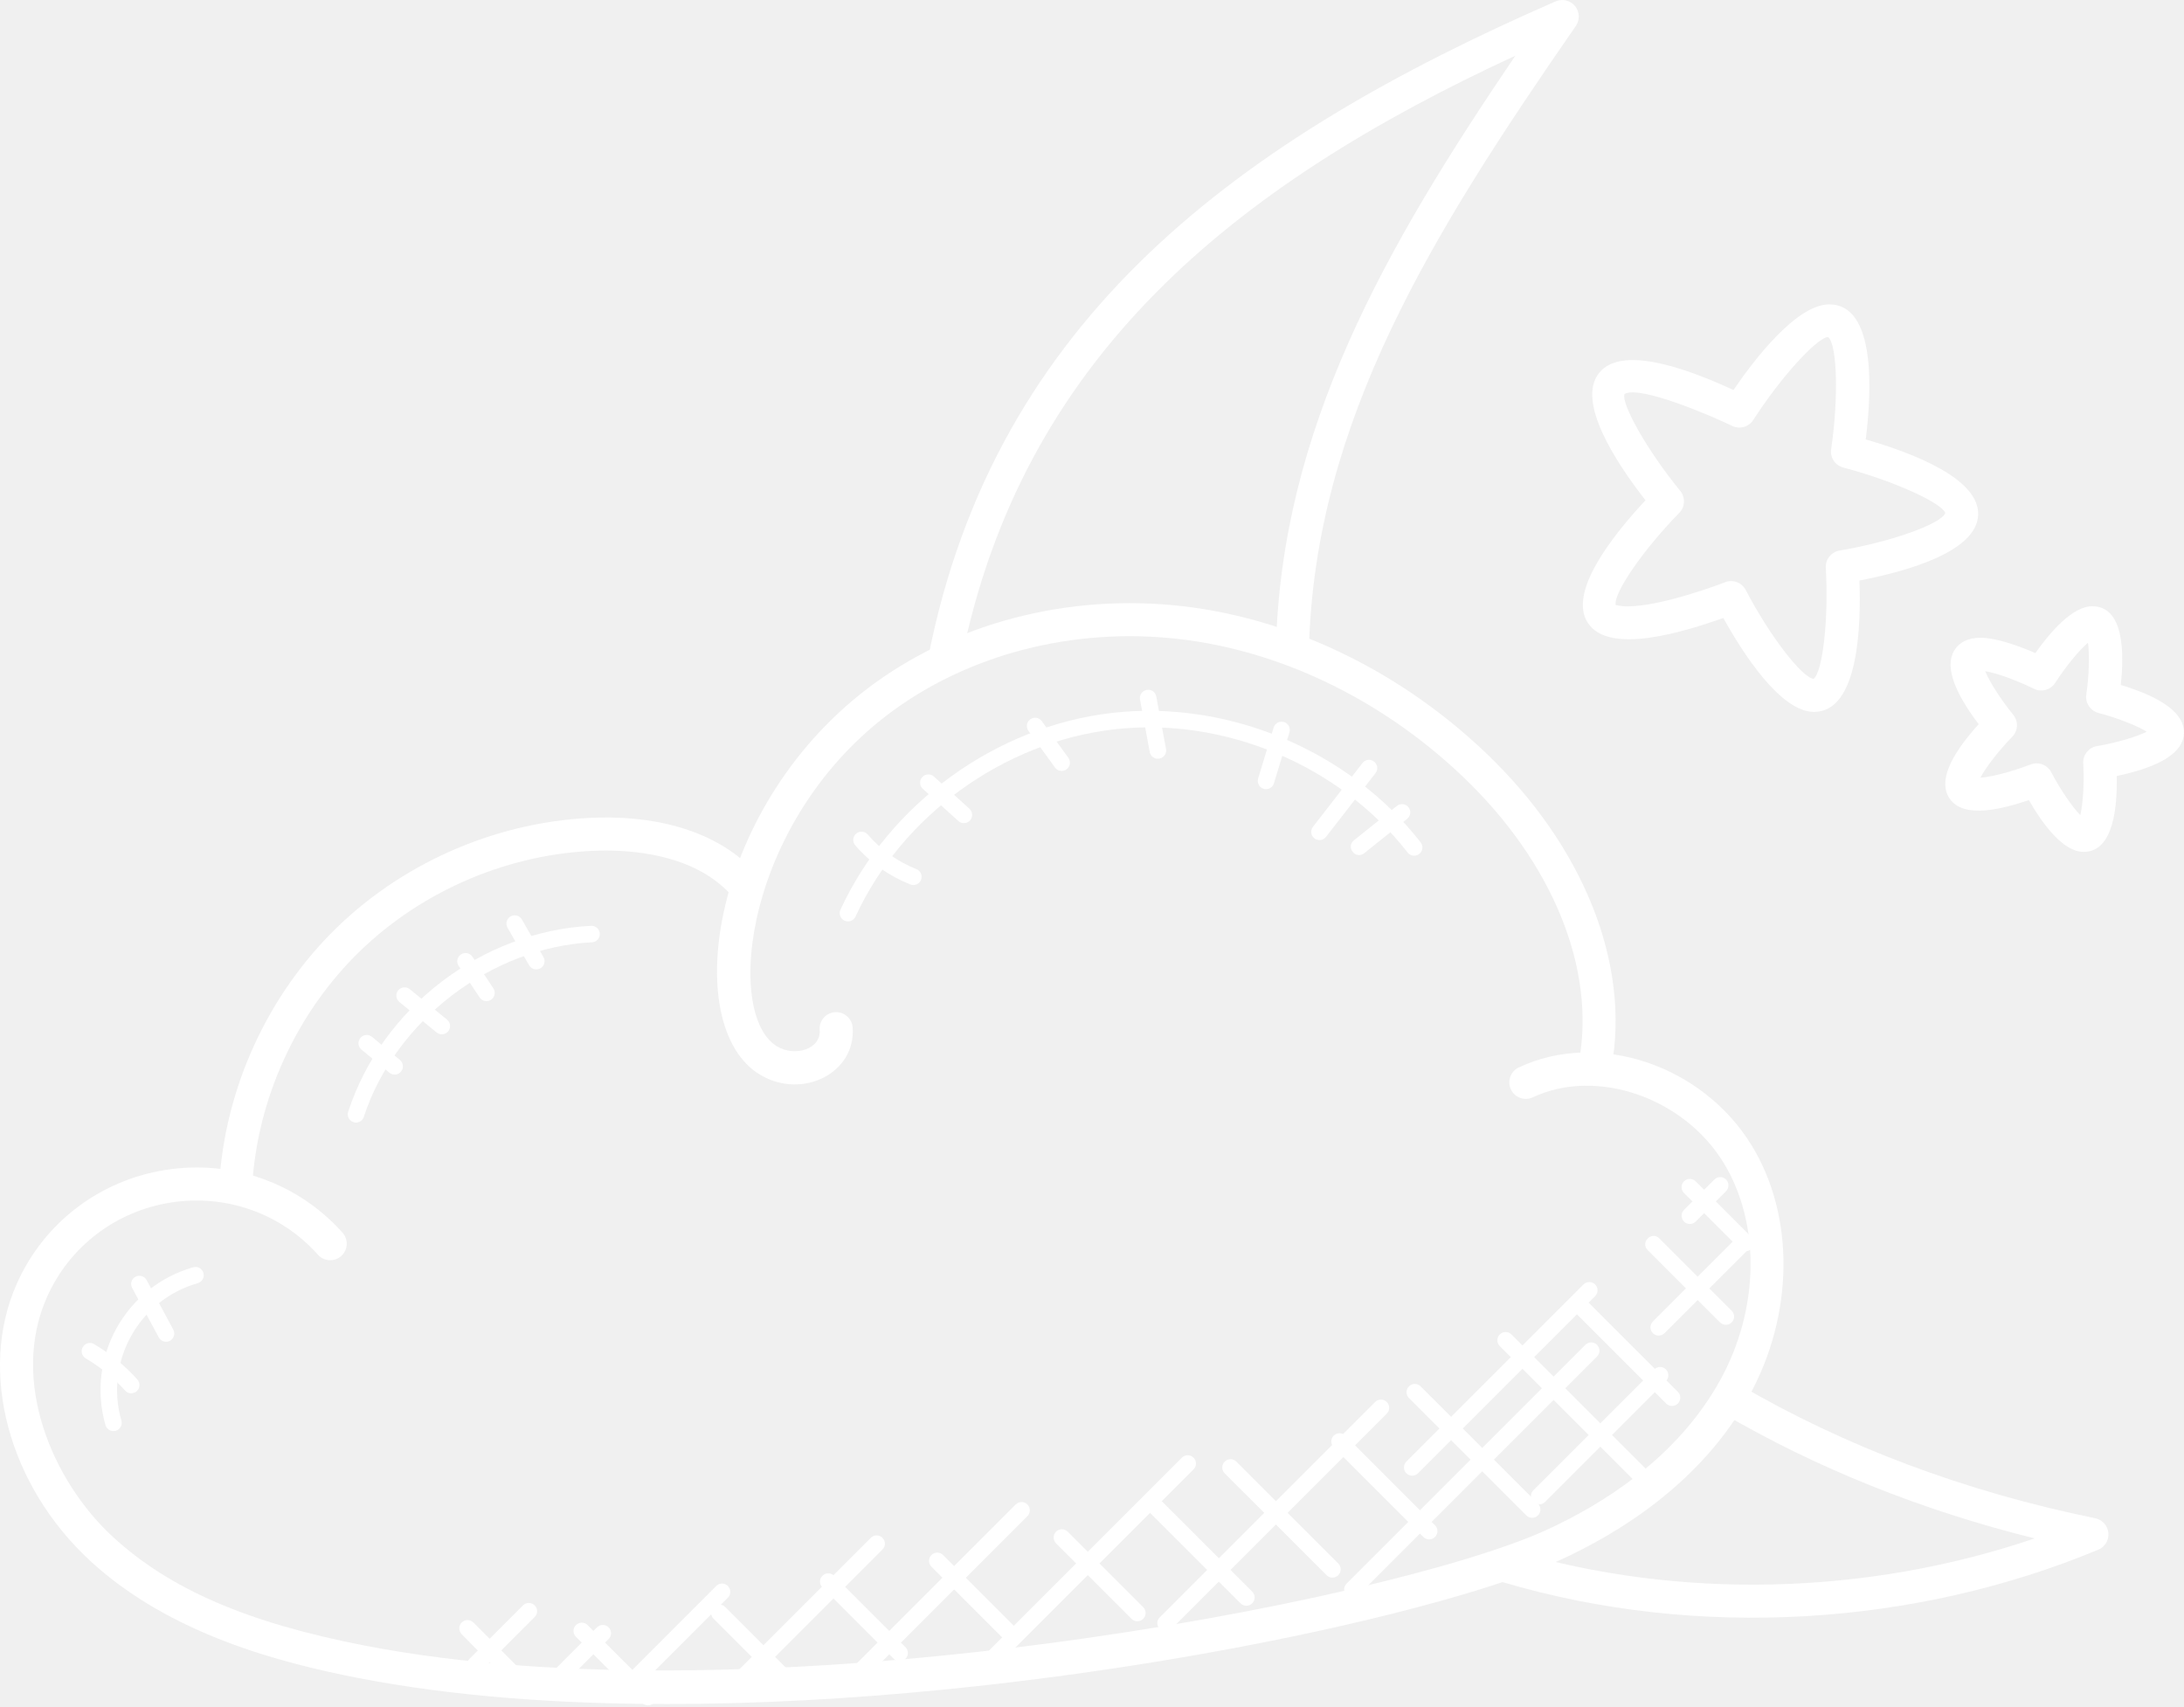
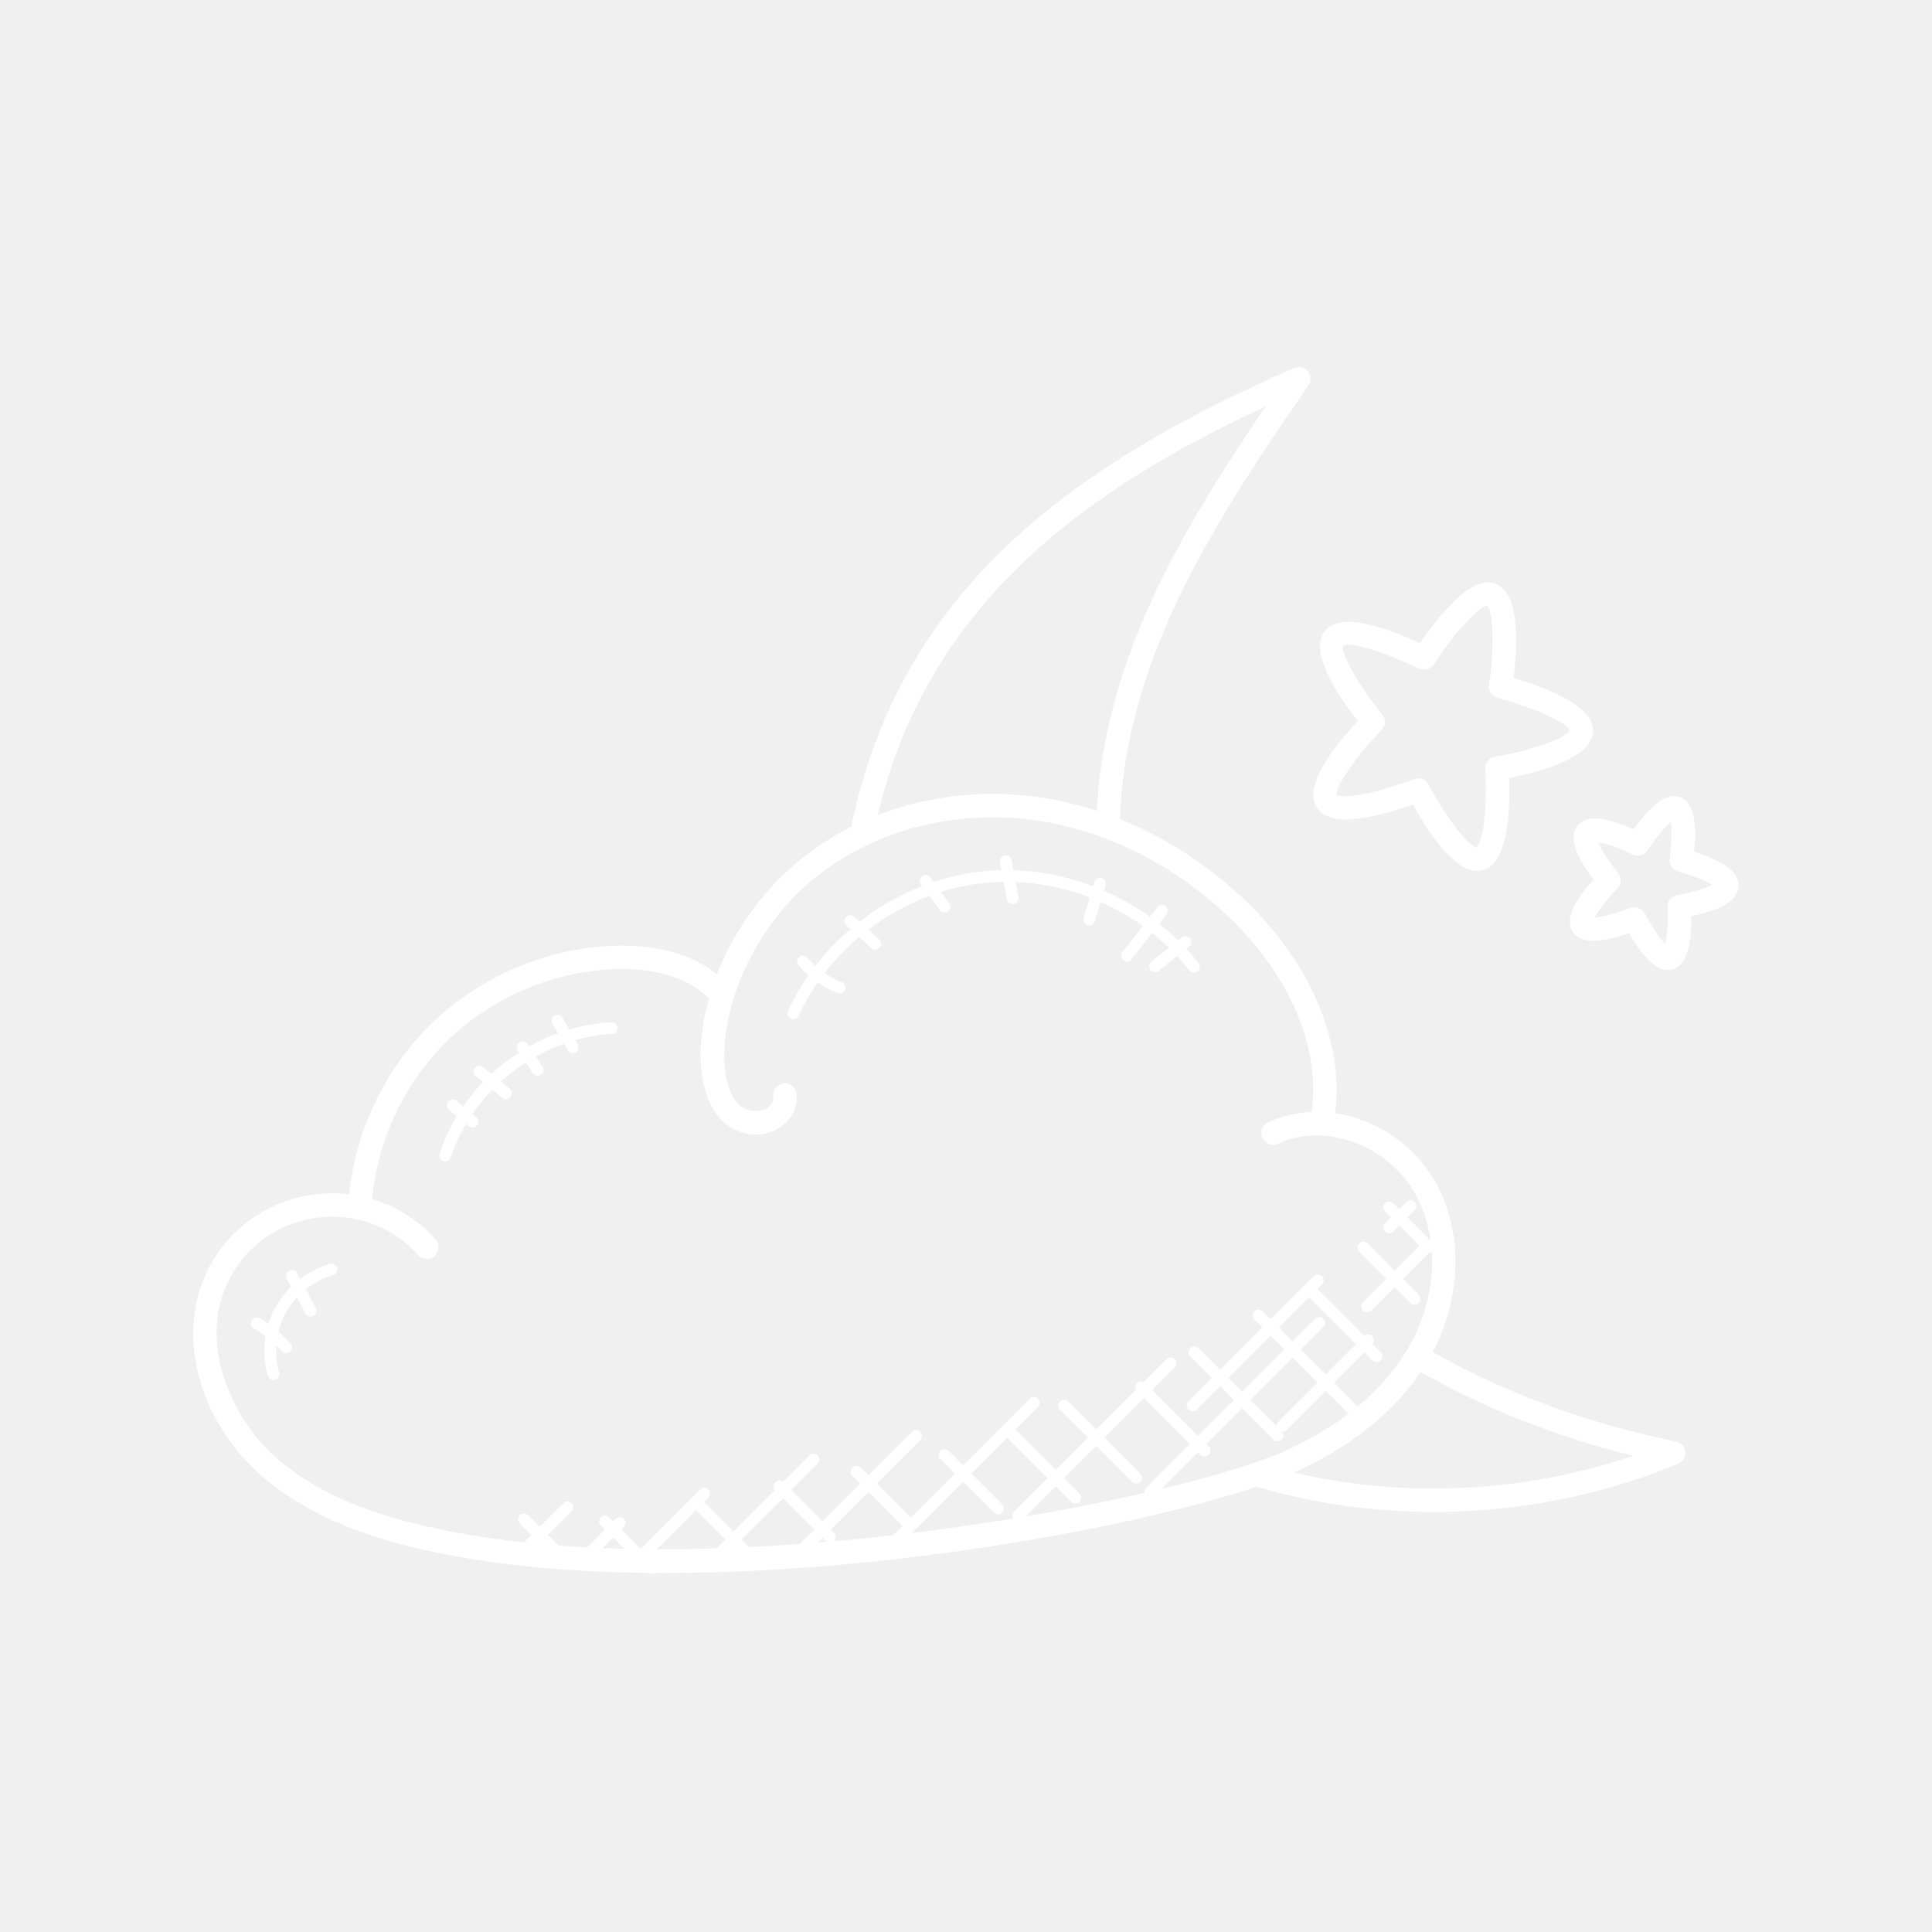
- <svg xmlns="http://www.w3.org/2000/svg" width="64" height="50" viewBox="0 0 64 50" fill="none">
-   <path d="M27.681 19.82C27.65 19.82 27.618 19.817 27.586 19.811C27.323 19.759 27.153 19.504 27.205 19.242C29.169 9.305 36.33 4.081 45.587 0.04C45.785 -0.045 46.017 0.009 46.154 0.177C46.292 0.344 46.301 0.582 46.179 0.76C41.994 6.804 38.518 12.352 38.357 19.035C38.35 19.302 38.119 19.517 37.862 19.507C37.595 19.5 37.383 19.279 37.389 19.011C37.543 12.597 40.58 7.268 44.407 1.631C36.17 5.44 29.927 10.459 28.153 19.431C28.109 19.66 27.907 19.82 27.681 19.82Z" fill="white" />
-   <path d="M44.026 46.361C43.77 46.285 43.624 46.016 43.7 45.759C43.776 45.503 44.043 45.357 44.302 45.432C49.217 46.891 54.716 46.752 59.623 45.082C56.309 44.258 53.236 43.026 50.471 41.409C50.239 41.274 50.162 40.978 50.297 40.747C50.432 40.516 50.729 40.438 50.959 40.574C54.068 42.392 57.58 43.71 61.399 44.492C61.607 44.534 61.763 44.708 61.784 44.92C61.804 45.132 61.684 45.332 61.488 45.413C56.14 47.636 49.782 48.068 44.026 46.361Z" fill="white" />
-   <path d="M19.562 49.935C16.362 49.935 13.256 49.71 10.484 49.169C8.245 48.732 4.999 47.904 2.659 45.754C0.244 43.534 -0.648 40.192 0.49 37.624C1.281 35.838 2.914 34.589 4.856 34.283C6.808 33.978 8.737 34.666 10.038 36.124C10.216 36.323 10.199 36.629 9.999 36.807C9.799 36.985 9.494 36.968 9.316 36.768C8.235 35.556 6.622 34.987 5.006 35.239C3.39 35.493 2.032 36.531 1.374 38.016C0.29 40.462 1.529 43.401 3.312 45.041C4.979 46.572 7.247 47.552 10.669 48.219C22.308 50.488 40.659 46.948 45.289 44.847C46.927 44.104 49.144 42.736 50.409 40.443C51.558 38.36 51.597 35.86 50.509 34.076C49.34 32.16 46.78 31.279 44.919 32.156C44.678 32.269 44.389 32.166 44.275 31.924C44.161 31.682 44.265 31.394 44.507 31.28C46.832 30.185 49.896 31.213 51.335 33.572C52.601 35.647 52.57 38.527 51.256 40.91C49.864 43.435 47.46 44.923 45.69 45.727C41.958 47.422 30.243 49.934 19.562 49.935Z" fill="white" />
-   <path d="M22.292 31.505C19.873 30.087 20.819 23.483 25.663 19.998C28.247 18.139 31.642 17.339 34.974 17.805C38.074 18.237 41.119 19.752 43.548 22.07C46.409 24.803 47.781 28.248 47.22 31.286C47.172 31.548 46.913 31.721 46.657 31.674C46.394 31.625 46.22 31.373 46.269 31.11C46.77 28.394 45.503 25.276 42.879 22.77C40.597 20.59 37.741 19.167 34.84 18.763C31.749 18.334 28.612 19.069 26.228 20.783C21.821 23.954 21.196 29.74 22.781 30.67C23.298 30.972 24.062 30.749 24.02 30.179C24 29.912 24.201 29.68 24.467 29.661C24.729 29.643 24.966 29.841 24.986 30.108C25.084 31.444 23.52 32.224 22.292 31.505Z" fill="white" />
-   <path d="M6.906 35.228C6.897 35.228 6.887 35.228 6.878 35.227C6.612 35.211 6.407 34.983 6.423 34.716C6.587 31.894 7.846 29.146 9.875 27.178C11.905 25.21 14.69 24.036 17.516 23.959C19.47 23.907 21.101 24.461 22.096 25.525C22.278 25.72 22.268 26.026 22.073 26.209C21.876 26.392 21.571 26.381 21.389 26.186C20.305 25.027 18.506 24.902 17.542 24.927C14.955 24.998 12.406 26.072 10.547 27.873C8.69 29.674 7.539 32.189 7.388 34.773C7.374 35.029 7.162 35.228 6.906 35.228Z" fill="white" />
-   <path d="M10.433 32.896C10.408 32.896 10.383 32.892 10.358 32.884C10.23 32.842 10.161 32.706 10.203 32.579C11.195 29.533 14.123 27.292 17.322 27.13C17.446 27.119 17.57 27.225 17.576 27.359C17.583 27.492 17.48 27.606 17.346 27.613C14.39 27.763 11.579 29.915 10.661 32.73C10.629 32.831 10.535 32.896 10.433 32.896Z" fill="white" />
-   <path d="M24.748 26.979C24.627 26.923 24.573 26.78 24.629 26.658C26.059 23.551 29.179 21.288 32.575 20.893C35.973 20.498 39.527 21.987 41.631 24.685C41.713 24.79 41.694 24.943 41.589 25.025C41.485 25.106 41.332 25.088 41.25 24.983C39.249 22.415 35.863 20.996 32.633 21.375C29.399 21.75 26.43 23.904 25.07 26.861C25.013 26.982 24.87 27.035 24.748 26.979Z" fill="white" />
-   <path d="M53.158 20.862C52.179 20.862 51.082 19.156 50.5 18.11C49.396 18.496 47.164 19.214 46.532 18.256C45.946 17.37 47.218 15.733 48.22 14.661C47.318 13.504 46.197 11.761 46.859 10.93C47.574 10.032 49.753 10.951 50.798 11.428C51.399 10.548 52.641 8.92 53.604 8.92C54.991 8.92 54.843 11.51 54.674 12.878C56.083 13.283 58.016 14.035 57.968 15.096C57.921 16.157 55.929 16.733 54.489 17.012C54.535 18.317 54.474 20.862 53.158 20.862ZM50.727 17.028C50.903 17.028 51.07 17.124 51.156 17.288C51.85 18.616 52.79 19.845 53.145 19.894C53.412 19.69 53.59 18.144 53.503 16.639C53.489 16.393 53.662 16.175 53.906 16.134C55.402 15.882 56.879 15.358 57.005 15.035C56.907 14.738 55.482 14.085 54.015 13.701C53.777 13.638 53.623 13.406 53.66 13.162C53.881 11.662 53.839 10.095 53.571 9.876C53.252 9.889 52.191 11.041 51.378 12.307C51.245 12.514 50.975 12.587 50.755 12.479C50.281 12.244 48.051 11.27 47.603 11.547C47.508 11.845 48.276 13.211 49.237 14.384C49.394 14.575 49.381 14.853 49.209 15.03C48.155 16.106 47.273 17.386 47.346 17.733C47.371 17.726 47.455 17.77 47.697 17.769C48.727 17.769 50.533 17.07 50.551 17.063C50.609 17.039 50.669 17.028 50.727 17.028Z" fill="white" />
-   <path d="M61.06 24.964C60.475 24.964 59.892 24.206 59.454 23.447C58.729 23.686 57.544 24.028 57.124 23.39C56.814 22.923 57.103 22.194 57.983 21.222C57.193 20.176 56.97 19.425 57.32 18.986C57.428 18.85 57.639 18.689 58.032 18.689C58.521 18.689 59.214 18.951 59.645 19.138C60.084 18.516 60.734 17.766 61.312 17.766C62.247 17.766 62.248 19.146 62.147 20.071C63.401 20.453 64.023 20.93 63.998 21.491C63.974 22.051 63.312 22.471 62.029 22.74C62.047 23.625 61.942 24.964 61.06 24.964ZM59.68 22.369C59.855 22.369 60.023 22.465 60.109 22.629C60.375 23.138 60.731 23.655 60.961 23.886C61.04 23.568 61.08 22.942 61.047 22.369C61.033 22.123 61.206 21.905 61.45 21.864C62.016 21.769 62.618 21.59 62.909 21.442C62.632 21.269 62.048 21.037 61.492 20.892C61.254 20.829 61.1 20.597 61.137 20.353C61.22 19.785 61.236 19.157 61.186 18.835C60.936 19.045 60.535 19.529 60.225 20.012C60.092 20.219 59.822 20.292 59.602 20.184C59.239 20.004 58.578 19.73 58.174 19.67C58.298 19.973 58.632 20.502 58.995 20.945C59.151 21.136 59.139 21.414 58.967 21.591C58.566 22 58.185 22.497 58.035 22.788C58.498 22.761 59.242 22.505 59.504 22.404C59.562 22.38 59.622 22.369 59.68 22.369Z" fill="white" />
-   <path d="M11.411 31.435L10.593 30.758C10.49 30.672 10.476 30.52 10.561 30.417C10.646 30.314 10.798 30.299 10.901 30.384L11.719 31.061C11.822 31.147 11.836 31.299 11.751 31.402C11.668 31.504 11.515 31.521 11.411 31.435Z" fill="white" />
-   <path d="M12.794 30.255L11.703 29.363C11.6 29.278 11.584 29.126 11.669 29.022C11.753 28.919 11.904 28.903 12.009 28.988L13.1 29.88C13.203 29.965 13.219 30.117 13.134 30.221C13.053 30.321 12.901 30.341 12.794 30.255Z" fill="white" />
-   <path d="M14.054 29.229L13.439 28.303C13.365 28.192 13.397 28.042 13.508 27.968C13.618 27.894 13.768 27.924 13.844 28.037L14.457 28.962C14.531 29.073 14.5 29.223 14.39 29.297C14.276 29.372 14.127 29.34 14.054 29.229Z" fill="white" />
-   <path d="M15.505 28.286L14.872 27.185C14.806 27.069 14.846 26.921 14.961 26.855C15.076 26.789 15.225 26.827 15.292 26.944L15.925 28.045C15.991 28.161 15.951 28.309 15.836 28.375C15.714 28.444 15.569 28.398 15.505 28.286Z" fill="white" />
-   <path d="M26.676 25.918C26.055 25.673 25.496 25.276 25.062 24.771C24.975 24.67 24.986 24.517 25.088 24.43C25.19 24.343 25.341 24.355 25.429 24.456C25.813 24.902 26.306 25.252 26.854 25.469C26.978 25.518 27.039 25.658 26.99 25.783C26.94 25.908 26.798 25.967 26.676 25.918Z" fill="white" />
-   <path d="M28.083 24.059L27.042 23.115C26.943 23.025 26.935 22.872 27.025 22.773C27.116 22.675 27.268 22.667 27.367 22.756L28.408 23.7C28.507 23.79 28.515 23.943 28.425 24.042C28.334 24.142 28.181 24.148 28.083 24.059Z" fill="white" />
-   <path d="M30.916 22.492L30.137 21.417C30.059 21.309 30.082 21.158 30.191 21.079C30.298 21 30.449 21.024 30.528 21.132L31.307 22.207C31.385 22.315 31.362 22.466 31.253 22.545C31.146 22.624 30.995 22.601 30.916 22.492Z" fill="white" />
-   <path d="M33.692 22.037L33.407 20.5C33.382 20.369 33.469 20.242 33.601 20.218C33.739 20.19 33.859 20.28 33.884 20.411L34.169 21.949C34.193 22.08 34.106 22.207 33.974 22.231C33.834 22.254 33.715 22.162 33.692 22.037Z" fill="white" />
-   <path d="M37.03 23.116C36.901 23.077 36.83 22.942 36.868 22.814L37.323 21.319C37.363 21.19 37.503 21.121 37.624 21.158C37.753 21.197 37.824 21.332 37.786 21.46L37.331 22.955C37.291 23.086 37.152 23.154 37.03 23.116Z" fill="white" />
-   <path d="M38.518 24.568C38.412 24.486 38.393 24.334 38.476 24.228L39.926 22.36C40.007 22.254 40.158 22.235 40.265 22.318C40.371 22.4 40.39 22.551 40.307 22.657L38.857 24.525C38.778 24.628 38.626 24.65 38.518 24.568Z" fill="white" />
-   <path d="M39.676 24.624L40.934 23.617C41.039 23.535 41.19 23.551 41.274 23.655C41.357 23.759 41.34 23.912 41.236 23.995L39.978 25.002C39.728 25.202 39.428 24.824 39.676 24.624Z" fill="white" />
-   <path d="M3.323 41.937C3.218 41.937 3.121 41.868 3.091 41.762C2.52 39.774 3.679 37.701 5.662 37.137C5.791 37.098 5.925 37.175 5.961 37.303C5.998 37.432 5.923 37.565 5.795 37.602C4.069 38.093 3.06 39.9 3.557 41.629C3.594 41.757 3.52 41.891 3.392 41.928C3.367 41.934 3.344 41.937 3.323 41.937Z" fill="white" />
-   <path d="M3.666 40.749C3.33 40.377 2.942 40.06 2.512 39.806C2.397 39.738 2.359 39.59 2.427 39.475C2.493 39.36 2.642 39.32 2.758 39.389C3.23 39.667 3.657 40.016 4.025 40.425C4.115 40.524 4.106 40.677 4.008 40.767C3.909 40.855 3.757 40.85 3.666 40.749Z" fill="white" />
-   <path d="M4.653 39.192L3.872 37.741C3.809 37.623 3.852 37.477 3.97 37.414C4.086 37.351 4.235 37.394 4.297 37.513L5.078 38.963C5.141 39.081 5.098 39.228 4.98 39.291C4.864 39.353 4.717 39.311 4.653 39.192Z" fill="white" />
-   <path d="M47.904 43.402L43.949 39.447C43.855 39.352 43.855 39.199 43.949 39.105C44.044 39.01 44.197 39.01 44.291 39.105L48.246 43.06C48.34 43.155 48.34 43.308 48.246 43.402C48.152 43.496 47.999 43.497 47.904 43.402Z" fill="white" />
-   <path d="M48.826 41.13L46.231 38.535C46.136 38.441 46.136 38.287 46.231 38.193C46.325 38.099 46.479 38.099 46.573 38.193L49.168 40.788C49.263 40.882 49.263 41.036 49.168 41.13C49.074 41.223 48.921 41.225 48.826 41.13Z" fill="white" />
-   <path d="M50.403 38.752L48.284 36.633C48.059 36.408 48.399 36.064 48.626 36.291L50.745 38.41C50.84 38.505 50.84 38.658 50.745 38.752C50.651 38.846 50.498 38.847 50.403 38.752Z" fill="white" />
-   <path d="M50.984 36.595L49.348 34.96C49.254 34.865 49.254 34.712 49.348 34.618C49.442 34.524 49.595 34.523 49.69 34.618L51.326 36.253C51.42 36.348 51.42 36.501 51.326 36.595C51.231 36.691 51.078 36.689 50.984 36.595Z" fill="white" />
-   <path d="M44.727 44.407L41.288 40.968C41.194 40.873 41.194 40.72 41.288 40.626C41.383 40.531 41.536 40.531 41.63 40.626L45.069 44.065C45.163 44.159 45.163 44.313 45.069 44.407C44.975 44.501 44.822 44.502 44.727 44.407Z" fill="white" />
-   <path d="M41.709 45.039L39.083 42.413C38.989 42.319 38.989 42.165 39.083 42.071C39.178 41.977 39.331 41.977 39.425 42.071L42.051 44.697C42.146 44.791 42.146 44.945 42.051 45.039C41.957 45.133 41.804 45.135 41.709 45.039Z" fill="white" />
-   <path d="M38.875 46.16L35.888 43.174C35.794 43.079 35.794 42.926 35.888 42.832C35.983 42.737 36.136 42.737 36.23 42.832L39.217 45.818C39.311 45.913 39.311 46.066 39.217 46.16C39.123 46.254 38.97 46.255 38.875 46.16Z" fill="white" />
-   <path d="M36.353 46.984L33.683 44.314C33.589 44.219 33.589 44.066 33.683 43.972C33.778 43.877 33.931 43.877 34.025 43.972L36.695 46.642C36.79 46.736 36.79 46.89 36.695 46.984C36.601 47.078 36.448 47.079 36.353 46.984Z" fill="white" />
-   <path d="M33.158 47.439L30.946 45.227C30.852 45.132 30.852 44.979 30.946 44.885C31.041 44.79 31.194 44.79 31.288 44.885L33.5 47.097C33.594 47.191 33.594 47.345 33.5 47.439C33.406 47.533 33.253 47.534 33.158 47.439Z" fill="white" />
-   <path d="M29.339 47.955L27.295 45.911C27.201 45.816 27.201 45.663 27.295 45.569C27.39 45.474 27.543 45.474 27.637 45.569L29.681 47.613C29.776 47.707 29.776 47.861 29.681 47.955C29.588 48.049 29.435 48.05 29.339 47.955Z" fill="white" />
-   <path d="M26.193 48.611L24.1 46.519C24.006 46.424 24.006 46.271 24.1 46.177C24.195 46.082 24.348 46.082 24.442 46.177L26.534 48.269C26.628 48.364 26.628 48.517 26.534 48.611C26.441 48.705 26.288 48.707 26.193 48.611Z" fill="white" />
-   <path d="M22.785 49.31L20.907 47.432C20.813 47.337 20.813 47.184 20.907 47.09C21.002 46.995 21.155 46.995 21.249 47.09L23.127 48.968C23.221 49.062 23.221 49.216 23.127 49.31C23.033 49.404 22.88 49.405 22.785 49.31Z" fill="white" />
-   <path d="M18.816 49.903L16.877 47.964C16.782 47.869 16.782 47.716 16.877 47.622C16.972 47.527 17.125 47.527 17.219 47.622L19.158 49.561C19.253 49.655 19.253 49.809 19.158 49.903C19.064 49.997 18.911 49.998 18.816 49.903Z" fill="white" />
-   <path d="M14.984 49.242C14.824 49.242 13.644 48.001 13.53 47.888C13.435 47.793 13.435 47.64 13.53 47.546C13.625 47.451 13.779 47.452 13.872 47.546L15.155 48.829C15.249 48.924 15.249 49.077 15.155 49.171C15.108 49.218 15.046 49.242 14.984 49.242Z" fill="white" />
-   <path d="M13.758 48.953C13.664 48.858 13.664 48.705 13.758 48.611L15.326 47.044C15.421 46.95 15.574 46.95 15.668 47.044C15.762 47.139 15.762 47.292 15.668 47.386L14.1 48.954C14.007 49.046 13.854 49.048 13.758 48.953Z" fill="white" />
-   <path d="M16.192 49.333C16.097 49.239 16.097 49.085 16.192 48.991L17.493 47.689C17.588 47.594 17.741 47.594 17.835 47.689C17.93 47.784 17.93 47.937 17.835 48.031L16.534 49.333C16.44 49.427 16.287 49.428 16.192 49.333Z" fill="white" />
-   <path d="M18.246 49.561C18.152 49.466 18.152 49.313 18.246 49.219L20.988 46.476C21.083 46.381 21.236 46.381 21.33 46.476C21.424 46.57 21.424 46.724 21.33 46.818L18.588 49.561C18.494 49.655 18.341 49.656 18.246 49.561Z" fill="white" />
-   <path d="M21.516 49.409C21.422 49.315 21.422 49.161 21.516 49.067L25.518 45.065C25.613 44.97 25.766 44.97 25.86 45.065C25.955 45.159 25.955 45.313 25.86 45.407L21.858 49.409C21.764 49.503 21.611 49.504 21.516 49.409Z" fill="white" />
-   <path d="M25.089 49.105C24.995 49.01 24.995 48.857 25.089 48.763L29.765 44.087C29.859 43.993 30.013 43.993 30.107 44.087C30.201 44.182 30.201 44.335 30.107 44.429L25.431 49.105C25.338 49.199 25.184 49.2 25.089 49.105Z" fill="white" />
-   <path d="M28.74 48.953C28.645 48.858 28.645 48.705 28.74 48.611L34.634 42.717C34.729 42.622 34.882 42.622 34.976 42.717C35.07 42.812 35.07 42.965 34.976 43.059L29.082 48.953C28.988 49.047 28.835 49.048 28.74 48.953Z" fill="white" />
-   <path d="M33.987 47.394L40.296 41.085C40.391 40.99 40.544 40.99 40.638 41.085C40.733 41.179 40.733 41.333 40.638 41.427L34.329 47.736C34.103 47.963 33.762 47.619 33.987 47.394Z" fill="white" />
-   <path d="M39.462 46.405L46.457 39.41C46.552 39.315 46.705 39.315 46.799 39.41C46.894 39.505 46.894 39.658 46.799 39.752L39.804 46.747C39.578 46.974 39.238 46.63 39.462 46.405Z" fill="white" />
-   <path d="M41.212 43.173C41.118 43.078 41.118 42.925 41.212 42.831L46.402 37.641C46.497 37.546 46.65 37.546 46.744 37.641C46.839 37.735 46.839 37.889 46.744 37.983L41.554 43.173C41.46 43.267 41.307 43.268 41.212 43.173Z" fill="white" />
-   <path d="M44.937 43.668L48.476 40.13C48.57 40.035 48.724 40.035 48.818 40.13C48.912 40.224 48.912 40.378 48.818 40.472L45.279 44.01C45.053 44.237 44.713 43.893 44.937 43.668Z" fill="white" />
-   <path d="M48.436 39.067C48.341 38.973 48.341 38.819 48.436 38.725L50.834 36.327C50.928 36.232 51.082 36.232 51.176 36.327C51.271 36.421 51.271 36.575 51.176 36.669L48.778 39.067C48.684 39.161 48.531 39.162 48.436 39.067Z" fill="white" />
-   <path d="M49.519 35.868C49.457 35.868 49.395 35.844 49.348 35.797C49.254 35.703 49.254 35.549 49.348 35.455L50.238 34.565C50.332 34.47 50.486 34.47 50.58 34.565C50.674 34.659 50.674 34.813 50.58 34.907L49.69 35.797C49.643 35.844 49.582 35.868 49.519 35.868Z" fill="white" />
+ <svg xmlns="http://www.w3.org/2000/svg" width="100" height="100" viewBox="0 0 100 100" fill="none">
+   <g clip-path="url(#clip0)">
+     <path d="M44.602 43.775C44.563 43.775 44.523 43.771 44.483 43.763C44.154 43.698 43.942 43.38 44.007 43.052C46.462 30.631 55.413 24.101 66.984 19.05C67.232 18.943 67.522 19.011 67.693 19.221C67.865 19.43 67.877 19.727 67.724 19.95C62.493 27.505 58.148 34.44 57.947 42.793C57.938 43.127 57.649 43.396 57.328 43.383C56.994 43.375 56.729 43.098 56.737 42.763C56.929 34.746 60.725 28.085 65.509 21.038C55.213 25.8 47.409 32.073 45.192 43.288C45.137 43.575 44.884 43.775 44.602 43.775Z" fill="white" />
+     <path d="M65.033 76.951C64.713 76.856 64.531 76.52 64.626 76.198C64.721 75.879 65.054 75.696 65.378 75.79C71.522 77.614 78.395 77.44 84.529 75.352C80.387 74.322 76.546 72.782 73.089 70.761C72.799 70.592 72.703 70.222 72.872 69.933C73.04 69.645 73.412 69.547 73.699 69.717C77.585 71.99 81.975 73.637 86.749 74.615C87.009 74.667 87.204 74.885 87.231 75.15C87.255 75.415 87.106 75.665 86.861 75.766C80.175 78.545 72.228 79.085 65.033 76.951Z" fill="white" />
+     <path d="M34.453 81.418C30.453 81.418 26.57 81.137 23.105 80.461C20.307 79.915 16.249 78.88 13.324 76.192C10.305 73.417 9.19 69.24 10.613 66.03C11.602 63.797 13.643 62.236 16.07 61.853C18.51 61.472 20.922 62.332 22.548 64.155C22.77 64.403 22.749 64.786 22.499 65.008C22.249 65.231 21.868 65.21 21.645 64.96C20.294 63.445 18.278 62.733 16.258 63.048C14.238 63.366 12.54 64.663 11.718 66.52C10.363 69.577 11.912 73.251 14.14 75.301C16.224 77.215 19.059 78.44 23.337 79.273C37.885 82.11 60.824 77.685 66.612 75.058C68.659 74.13 71.43 72.42 73.012 69.553C74.448 66.95 74.497 63.825 73.137 61.595C71.675 59.2 68.475 58.098 66.149 59.195C65.848 59.336 65.487 59.207 65.344 58.905C65.202 58.602 65.332 58.242 65.634 58.1C68.54 56.731 72.37 58.016 74.169 60.965C75.752 63.558 75.713 67.159 74.07 70.137C72.33 73.293 69.325 75.153 67.113 76.158C62.448 78.277 47.804 81.417 34.453 81.418Z" fill="white" />
+     <path d="M37.865 58.381C34.842 56.608 36.024 48.353 42.079 43.997C45.309 41.673 49.553 40.673 53.718 41.256C57.593 41.796 61.399 43.69 64.435 46.587C68.011 50.004 69.727 54.31 69.025 58.107C68.965 58.435 68.641 58.651 68.322 58.592C67.993 58.531 67.775 58.216 67.837 57.887C68.463 54.492 66.879 50.595 63.599 47.462C60.746 44.737 57.176 42.959 53.55 42.453C49.687 41.917 45.765 42.836 42.785 44.978C37.276 48.942 36.495 56.175 38.477 57.337C39.123 57.715 40.078 57.436 40.025 56.724C40 56.39 40.252 56.1 40.584 56.076C40.911 56.053 41.208 56.301 41.233 56.635C41.355 58.305 39.4 59.28 37.865 58.381Z" fill="white" />
+     <path d="M18.633 63.035C18.621 63.035 18.609 63.035 18.598 63.033C18.265 63.013 18.009 62.728 18.029 62.395C18.234 58.867 19.808 55.432 22.344 52.972C24.881 50.512 28.363 49.045 31.895 48.948C34.338 48.883 36.376 49.576 37.62 50.906C37.848 51.15 37.835 51.532 37.591 51.761C37.345 51.99 36.964 51.976 36.736 51.732C35.381 50.283 33.133 50.127 31.928 50.158C28.694 50.247 25.508 51.59 23.184 53.841C20.863 56.092 19.424 59.236 19.235 62.466C19.218 62.786 18.953 63.035 18.633 63.035Z" fill="white" />
+     <path d="M23.041 60.12C23.01 60.12 22.979 60.115 22.948 60.105C22.788 60.052 22.701 59.882 22.754 59.723C23.994 55.916 27.654 53.115 31.653 52.912C31.808 52.898 31.963 53.031 31.97 53.198C31.979 53.365 31.85 53.507 31.683 53.516C27.988 53.703 24.474 56.393 23.326 59.912C23.286 60.038 23.169 60.12 23.041 60.12Z" fill="white" />
+     <path d="M40.935 52.723C40.784 52.653 40.717 52.475 40.786 52.322C42.574 48.438 46.474 45.61 50.719 45.116C54.967 44.622 59.409 46.483 62.039 49.856C62.142 49.987 62.118 50.178 61.986 50.281C61.856 50.382 61.665 50.36 61.563 50.228C59.062 47.018 54.829 45.245 50.791 45.718C46.749 46.187 43.038 48.88 41.338 52.576C41.267 52.727 41.088 52.793 40.935 52.723Z" fill="white" />
+     <path d="M76.448 45.077C75.224 45.077 73.853 42.945 73.125 41.637C71.745 42.12 68.955 43.017 68.165 41.82C67.433 40.712 69.023 38.666 70.275 37.326C69.148 35.88 67.747 33.701 68.574 32.662C69.468 31.54 72.192 32.688 73.498 33.285C74.249 32.185 75.802 30.15 77.005 30.15C78.739 30.15 78.554 33.387 78.343 35.097C80.104 35.603 82.52 36.543 82.46 37.87C82.402 39.196 79.912 39.916 78.112 40.265C78.169 41.896 78.093 45.077 76.448 45.077ZM73.409 40.285C73.629 40.285 73.838 40.405 73.945 40.61C74.813 42.27 75.988 43.806 76.432 43.867C76.765 43.612 76.988 41.68 76.879 39.798C76.862 39.491 77.078 39.218 77.383 39.167C79.253 38.852 81.099 38.197 81.257 37.793C81.134 37.422 79.353 36.606 77.519 36.126C77.222 36.047 77.029 35.757 77.075 35.452C77.352 33.577 77.299 31.618 76.964 31.345C76.565 31.361 75.239 32.801 74.223 34.383C74.057 34.642 73.719 34.733 73.444 34.598C72.852 34.305 70.064 33.087 69.504 33.433C69.385 33.806 70.345 35.513 71.547 36.98C71.743 37.218 71.727 37.566 71.512 37.787C70.194 39.132 69.092 40.732 69.183 41.166C69.214 41.157 69.319 41.212 69.622 41.211C70.909 41.211 73.167 40.337 73.189 40.328C73.262 40.298 73.337 40.285 73.409 40.285Z" fill="white" />
+     <path d="M86.325 50.205C85.594 50.205 84.865 49.257 84.318 48.308C83.412 48.607 81.93 49.035 81.405 48.237C81.018 47.653 81.379 46.742 82.479 45.527C81.492 44.219 81.213 43.281 81.65 42.732C81.785 42.562 82.049 42.361 82.54 42.361C83.151 42.361 84.018 42.688 84.556 42.922C85.105 42.145 85.918 41.207 86.64 41.207C87.809 41.207 87.81 42.932 87.684 44.088C89.251 44.566 90.029 45.162 89.998 45.863C89.968 46.563 89.14 47.088 87.537 47.425C87.559 48.531 87.428 50.205 86.325 50.205ZM84.6 46.961C84.819 46.961 85.029 47.081 85.136 47.286C85.469 47.922 85.914 48.568 86.201 48.857C86.3 48.459 86.35 47.677 86.309 46.961C86.291 46.653 86.508 46.381 86.813 46.33C87.52 46.211 88.273 45.987 88.636 45.802C88.29 45.586 87.56 45.296 86.865 45.114C86.568 45.036 86.375 44.746 86.421 44.441C86.525 43.731 86.545 42.946 86.483 42.543C86.17 42.806 85.669 43.411 85.281 44.014C85.115 44.273 84.778 44.364 84.503 44.23C84.049 44.005 83.223 43.662 82.718 43.587C82.873 43.966 83.29 44.627 83.744 45.181C83.939 45.419 83.924 45.767 83.709 45.988C83.208 46.499 82.731 47.121 82.544 47.484C83.123 47.451 84.053 47.131 84.38 47.005C84.453 46.974 84.528 46.961 84.6 46.961Z" fill="white" />
+     <path d="M24.264 58.294L23.242 57.447C23.113 57.34 23.096 57.15 23.202 57.021C23.308 56.892 23.498 56.873 23.627 56.98L24.649 57.826C24.778 57.934 24.796 58.123 24.689 58.252C24.585 58.38 24.394 58.401 24.264 58.294Z" fill="white" />
+     <path d="M25.993 56.819L24.629 55.704C24.5 55.597 24.48 55.407 24.587 55.277C24.692 55.149 24.88 55.129 25.012 55.235L26.375 56.35C26.504 56.456 26.524 56.646 26.418 56.776C26.317 56.901 26.127 56.926 25.993 56.819Z" fill="white" />
+     <path d="M27.568 55.536L26.799 54.378C26.707 54.24 26.747 54.052 26.886 53.96C27.023 53.867 27.21 53.905 27.305 54.046L28.072 55.202C28.164 55.341 28.125 55.528 27.988 55.621C27.846 55.715 27.659 55.675 27.568 55.536Z" fill="white" />
+     <path d="M29.382 54.357L28.59 52.981C28.508 52.836 28.558 52.651 28.702 52.569C28.845 52.486 29.032 52.533 29.115 52.68L29.907 54.056C29.989 54.201 29.939 54.386 29.795 54.468C29.643 54.555 29.462 54.497 29.382 54.357Z" fill="white" />
+     <path d="M43.345 51.397C42.569 51.091 41.87 50.595 41.328 49.964C41.219 49.837 41.233 49.646 41.36 49.537C41.488 49.428 41.677 49.444 41.787 49.57C42.267 50.127 42.883 50.565 43.568 50.836C43.723 50.897 43.799 51.072 43.738 51.228C43.675 51.385 43.498 51.459 43.345 51.397Z" fill="white" />
+     <path d="M45.104 49.074L43.803 47.894C43.679 47.781 43.669 47.59 43.782 47.466C43.895 47.343 44.085 47.334 44.209 47.445L45.51 48.625C45.634 48.737 45.644 48.928 45.532 49.052C45.418 49.177 45.227 49.185 45.104 49.074Z" fill="white" />
+     <path d="M48.645 47.115L47.672 45.771C47.574 45.636 47.603 45.447 47.739 45.349C47.873 45.25 48.062 45.28 48.16 45.415L49.134 46.758C49.232 46.894 49.203 47.082 49.067 47.181C48.933 47.28 48.744 47.251 48.645 47.115Z" fill="white" />
+     <path d="M52.115 46.546L51.759 44.625C51.728 44.461 51.837 44.302 52.002 44.272C52.174 44.237 52.324 44.35 52.355 44.514L52.712 46.436C52.742 46.6 52.633 46.758 52.468 46.788C52.293 46.817 52.144 46.702 52.115 46.546Z" fill="white" />
+     <path d="M56.288 47.895C56.127 47.846 56.038 47.677 56.085 47.517L56.654 45.648C56.704 45.487 56.879 45.401 57.03 45.447C57.191 45.496 57.28 45.665 57.233 45.825L56.664 47.693C56.614 47.857 56.44 47.942 56.288 47.895Z" fill="white" />
+     <path d="M58.148 49.71C58.015 49.607 57.992 49.417 58.095 49.285L59.908 46.95C60.009 46.817 60.198 46.794 60.332 46.897C60.464 47 60.488 47.188 60.384 47.321L58.572 49.656C58.473 49.785 58.283 49.812 58.148 49.71Z" fill="white" />
+     <path d="M59.595 49.78L61.168 48.521C61.299 48.418 61.488 48.438 61.593 48.568C61.697 48.698 61.675 48.89 61.545 48.993L59.973 50.252C59.66 50.502 59.285 50.03 59.595 49.78Z" fill="white" />
+     <path d="M14.154 71.421C14.023 71.421 13.902 71.335 13.864 71.202C13.15 68.717 14.599 66.126 17.078 65.421C17.239 65.372 17.407 65.468 17.451 65.628C17.498 65.79 17.404 65.956 17.244 66.002C15.086 66.616 13.825 68.874 14.447 71.036C14.493 71.196 14.4 71.363 14.24 71.409C14.209 71.417 14.18 71.421 14.154 71.421Z" fill="white" />
+     <path d="M14.583 69.936C14.163 69.471 13.678 69.075 13.14 68.757C12.997 68.672 12.949 68.487 13.034 68.343C13.117 68.2 13.303 68.15 13.448 68.236C14.038 68.583 14.572 69.02 15.032 69.531C15.144 69.655 15.133 69.846 15.01 69.958C14.887 70.068 14.697 70.062 14.583 69.936Z" fill="white" />
+     <path d="M15.817 67.99L14.84 66.176C14.762 66.028 14.815 65.846 14.963 65.767C15.108 65.688 15.294 65.742 15.372 65.891L16.348 67.703C16.427 67.851 16.373 68.035 16.225 68.113C16.08 68.191 15.897 68.138 15.817 67.99Z" fill="white" />
+     <path d="M69.88 73.252L64.937 68.308C64.819 68.19 64.819 67.998 64.937 67.881C65.055 67.762 65.247 67.762 65.364 67.881L70.308 72.825C70.425 72.943 70.425 73.135 70.308 73.252C70.191 73.37 69.999 73.371 69.88 73.252Z" fill="white" />
+     <path d="M71.033 70.412L67.789 67.168C67.671 67.051 67.671 66.859 67.789 66.741C67.907 66.624 68.099 66.624 68.217 66.741L71.46 69.985C71.579 70.102 71.579 70.295 71.46 70.412C71.343 70.528 71.152 70.531 71.033 70.412Z" fill="white" />
+     <path d="M73.004 67.44L70.356 64.791C70.074 64.51 70.499 64.08 70.783 64.363L73.432 67.012C73.55 67.131 73.55 67.322 73.432 67.44C73.314 67.557 73.123 67.558 73.004 67.44Z" fill="white" />
+     <path d="M73.73 64.743L71.685 62.7C71.568 62.581 71.568 62.39 71.685 62.272C71.803 62.155 71.994 62.153 72.113 62.272L74.158 64.316C74.275 64.435 74.275 64.626 74.158 64.743C74.039 64.863 73.848 64.861 73.73 64.743Z" fill="white" />
+     <path d="M65.909 74.508L61.61 70.21C61.493 70.091 61.493 69.9 61.61 69.782C61.729 69.663 61.92 69.663 62.038 69.782L66.337 74.081C66.454 74.198 66.454 74.391 66.337 74.508C66.219 74.626 66.028 74.627 65.909 74.508Z" fill="white" />
+     <path d="M62.136 75.298L58.854 72.016C58.736 71.898 58.736 71.706 58.854 71.588C58.973 71.471 59.164 71.471 59.282 71.588L62.564 74.871C62.683 74.988 62.683 75.181 62.564 75.298C62.447 75.416 62.255 75.418 62.136 75.298Z" fill="white" />
+     <path d="M58.594 76.7L54.86 72.967C54.743 72.848 54.743 72.657 54.86 72.54C54.979 72.421 55.17 72.421 55.288 72.54L59.022 76.272C59.139 76.391 59.139 76.582 59.022 76.7C58.904 76.817 58.713 76.818 58.594 76.7Z" fill="white" />
+     <path d="M55.442 77.73L52.104 74.392C51.987 74.273 51.987 74.082 52.104 73.965C52.223 73.846 52.414 73.846 52.532 73.965L55.869 77.302C55.988 77.42 55.988 77.612 55.869 77.73C55.752 77.847 55.56 77.848 55.442 77.73Z" fill="white" />
+     <path d="M51.448 78.298L48.683 75.533C48.565 75.415 48.565 75.223 48.683 75.106C48.802 74.987 48.993 74.987 49.11 75.106L51.875 77.871C51.993 77.988 51.993 78.181 51.875 78.298C51.758 78.416 51.567 78.417 51.448 78.298Z" fill="white" />
+     <path d="M46.674 78.944L44.119 76.388C44.001 76.27 44.001 76.079 44.119 75.961C44.238 75.842 44.429 75.842 44.546 75.961L47.101 78.516C47.22 78.633 47.22 78.826 47.101 78.944C46.985 79.061 46.794 79.062 46.674 78.944Z" fill="white" />
+     <path d="M42.742 79.763L40.126 77.148C40.008 77.03 40.008 76.838 40.126 76.721C40.244 76.602 40.435 76.602 40.553 76.721L43.168 79.336C43.285 79.455 43.285 79.646 43.168 79.763C43.052 79.881 42.861 79.883 42.742 79.763Z" fill="white" />
+     <path d="M38.482 80.637L36.134 78.29C36.017 78.171 36.017 77.98 36.134 77.862C36.253 77.743 36.444 77.743 36.562 77.862L38.909 80.21C39.027 80.327 39.027 80.52 38.909 80.637C38.792 80.755 38.6 80.756 38.482 80.637Z" fill="white" />
+     <path d="M33.52 81.379L31.097 78.955C30.978 78.836 30.978 78.645 31.097 78.527C31.215 78.409 31.407 78.409 31.524 78.527L33.948 80.951C34.067 81.069 34.067 81.261 33.948 81.379C33.83 81.496 33.639 81.497 33.52 81.379Z" fill="white" />
+     <path d="M28.73 80.552C28.53 80.552 27.055 79.001 26.913 78.86C26.794 78.741 26.794 78.55 26.913 78.432C27.032 78.313 27.224 78.315 27.34 78.432L28.944 80.036C29.061 80.155 29.061 80.346 28.944 80.463C28.885 80.522 28.808 80.552 28.73 80.552Z" fill="white" />
+     <path d="M27.198 80.191C27.08 80.072 27.08 79.881 27.198 79.763L29.158 77.805C29.276 77.687 29.468 77.687 29.585 77.805C29.703 77.923 29.703 78.115 29.585 78.232L27.625 80.192C27.509 80.307 27.318 80.31 27.198 80.191Z" fill="white" />
+     <path d="M30.24 80.666C30.121 80.548 30.121 80.356 30.24 80.238L31.866 78.611C31.985 78.492 32.176 78.492 32.294 78.611C32.413 78.73 32.413 78.921 32.294 79.038L30.668 80.666C30.55 80.783 30.359 80.785 30.24 80.666Z" fill="white" />
+     <path d="M32.808 80.951C32.69 80.832 32.69 80.641 32.808 80.523L36.235 77.095C36.354 76.976 36.545 76.976 36.663 77.095C36.78 77.212 36.78 77.405 36.663 77.522L33.235 80.951C33.118 81.069 32.927 81.07 32.808 80.951Z" fill="white" />
+     <path d="M36.895 80.761C36.778 80.643 36.778 80.451 36.895 80.333L41.898 75.331C42.017 75.212 42.208 75.212 42.325 75.331C42.444 75.448 42.444 75.641 42.325 75.758L37.323 80.761C37.205 80.878 37.014 80.88 36.895 80.761Z" fill="white" />
+     <path d="M41.362 80.381C41.244 80.262 41.244 80.071 41.362 79.953L47.207 74.108C47.324 73.991 47.517 73.991 47.634 74.108C47.752 74.227 47.752 74.418 47.634 74.536L41.789 80.381C41.673 80.498 41.48 80.499 41.362 80.381Z" fill="white" />
+     <path d="M45.925 80.191C45.806 80.072 45.806 79.881 45.925 79.763L53.293 72.396C53.411 72.277 53.603 72.277 53.72 72.396C53.838 72.515 53.838 72.706 53.72 72.823L46.353 80.191C46.235 80.308 46.044 80.31 45.925 80.191Z" fill="white" />
+     <path d="M52.484 78.242L60.37 70.356C60.489 70.237 60.681 70.237 60.798 70.356C60.917 70.473 60.917 70.666 60.798 70.783L52.912 78.67C52.629 78.953 52.203 78.523 52.484 78.242Z" fill="white" />
+     <path d="M59.328 77.006L68.072 68.262C68.19 68.143 68.382 68.143 68.499 68.262C68.618 68.381 68.618 68.572 68.499 68.689L59.755 77.433C59.473 77.717 59.048 77.287 59.328 77.006Z" fill="white" />
+     <path d="M61.515 72.966C61.398 72.847 61.398 72.656 61.515 72.538L68.003 66.051C68.121 65.932 68.313 65.932 68.43 66.051C68.549 66.168 68.549 66.361 68.43 66.478L61.943 72.966C61.825 73.084 61.634 73.085 61.515 72.966Z" fill="white" />
+     <path d="M66.172 73.585L70.596 69.162C70.713 69.044 70.906 69.044 71.023 69.162C71.141 69.28 71.141 69.472 71.023 69.59L66.599 74.012C66.317 74.296 65.892 73.866 66.172 73.585Z" fill="white" />
+     <path d="M70.545 67.833C70.427 67.716 70.427 67.523 70.545 67.406L73.543 64.408C73.66 64.29 73.853 64.29 73.97 64.408C74.089 64.526 74.089 64.718 73.97 64.836L70.973 67.833C70.855 67.951 70.664 67.952 70.545 67.833Z" fill="white" />
+     <path d="M71.899 63.835C71.822 63.835 71.744 63.805 71.685 63.746C71.568 63.628 71.568 63.436 71.685 63.318L72.798 62.206C72.915 62.087 73.108 62.087 73.225 62.206C73.343 62.323 73.343 62.516 73.225 62.633L72.113 63.746C72.054 63.805 71.978 63.835 71.899 63.835Z" fill="white" />
+   </g>
+   <defs>
+     <clipPath id="clip0">
+       <rect x="10" y="19" width="80" height="62.5" fill="white" />
+     </clipPath>
+   </defs>
</svg>
